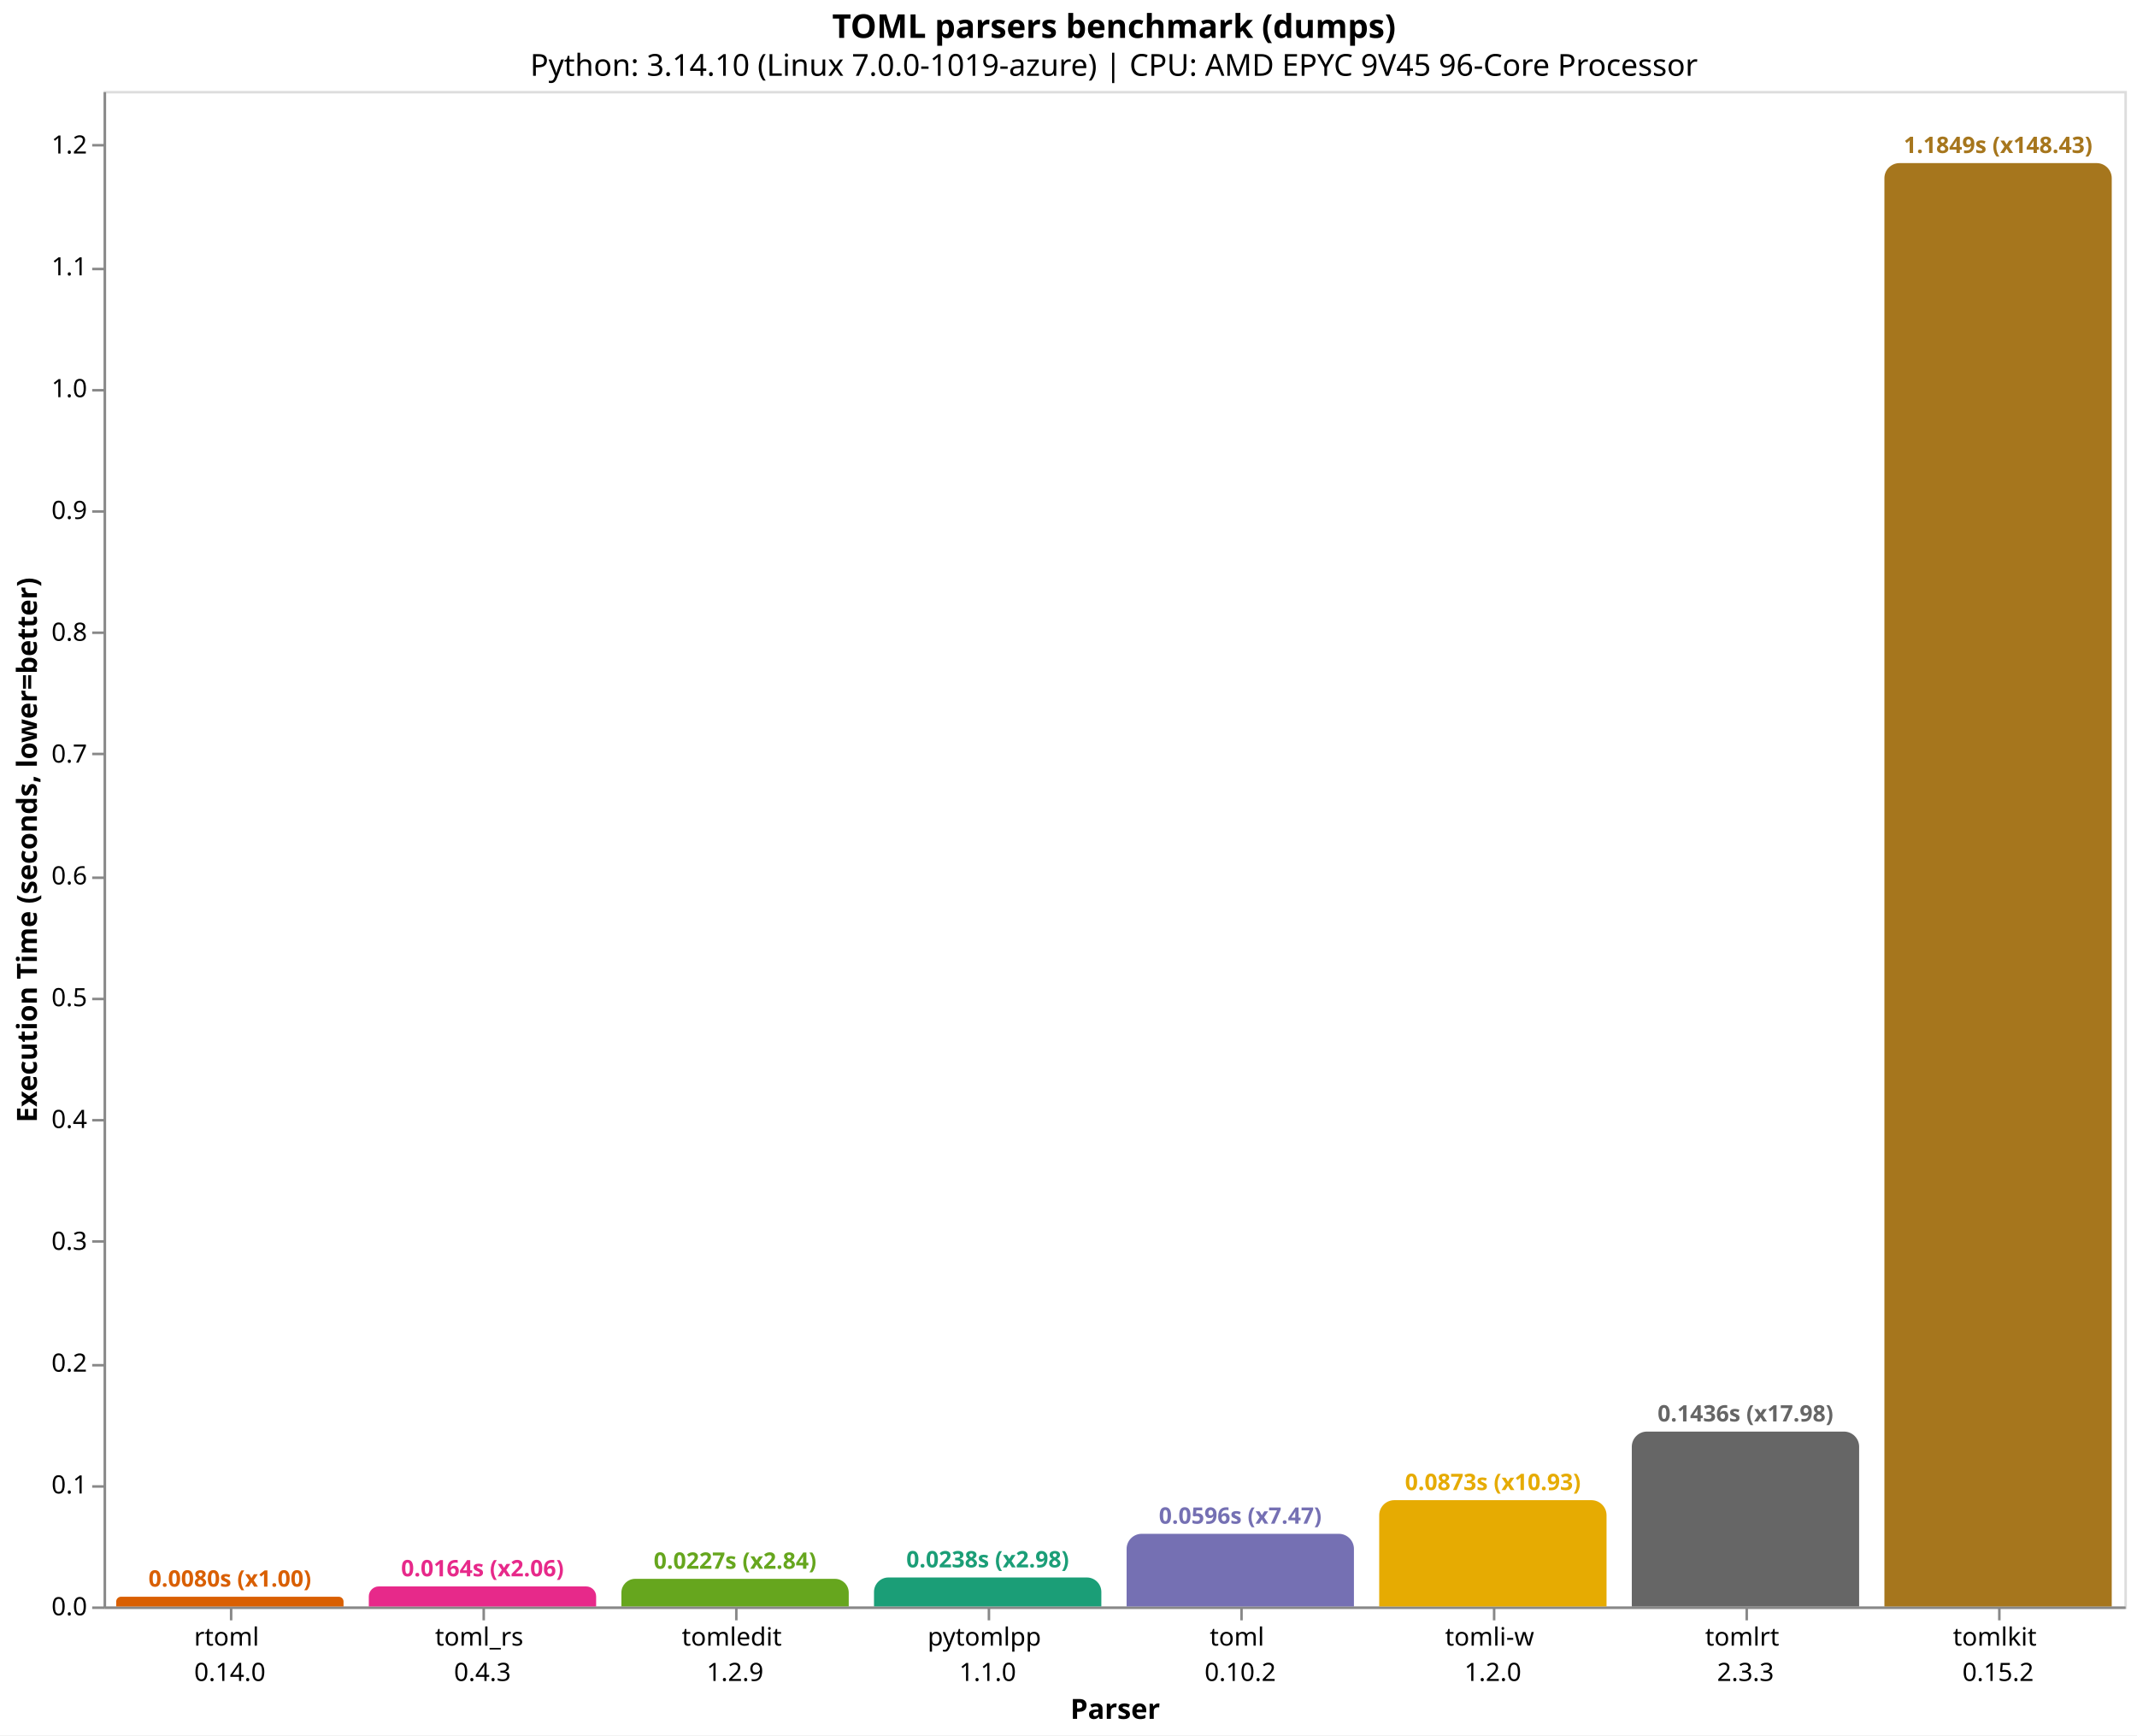
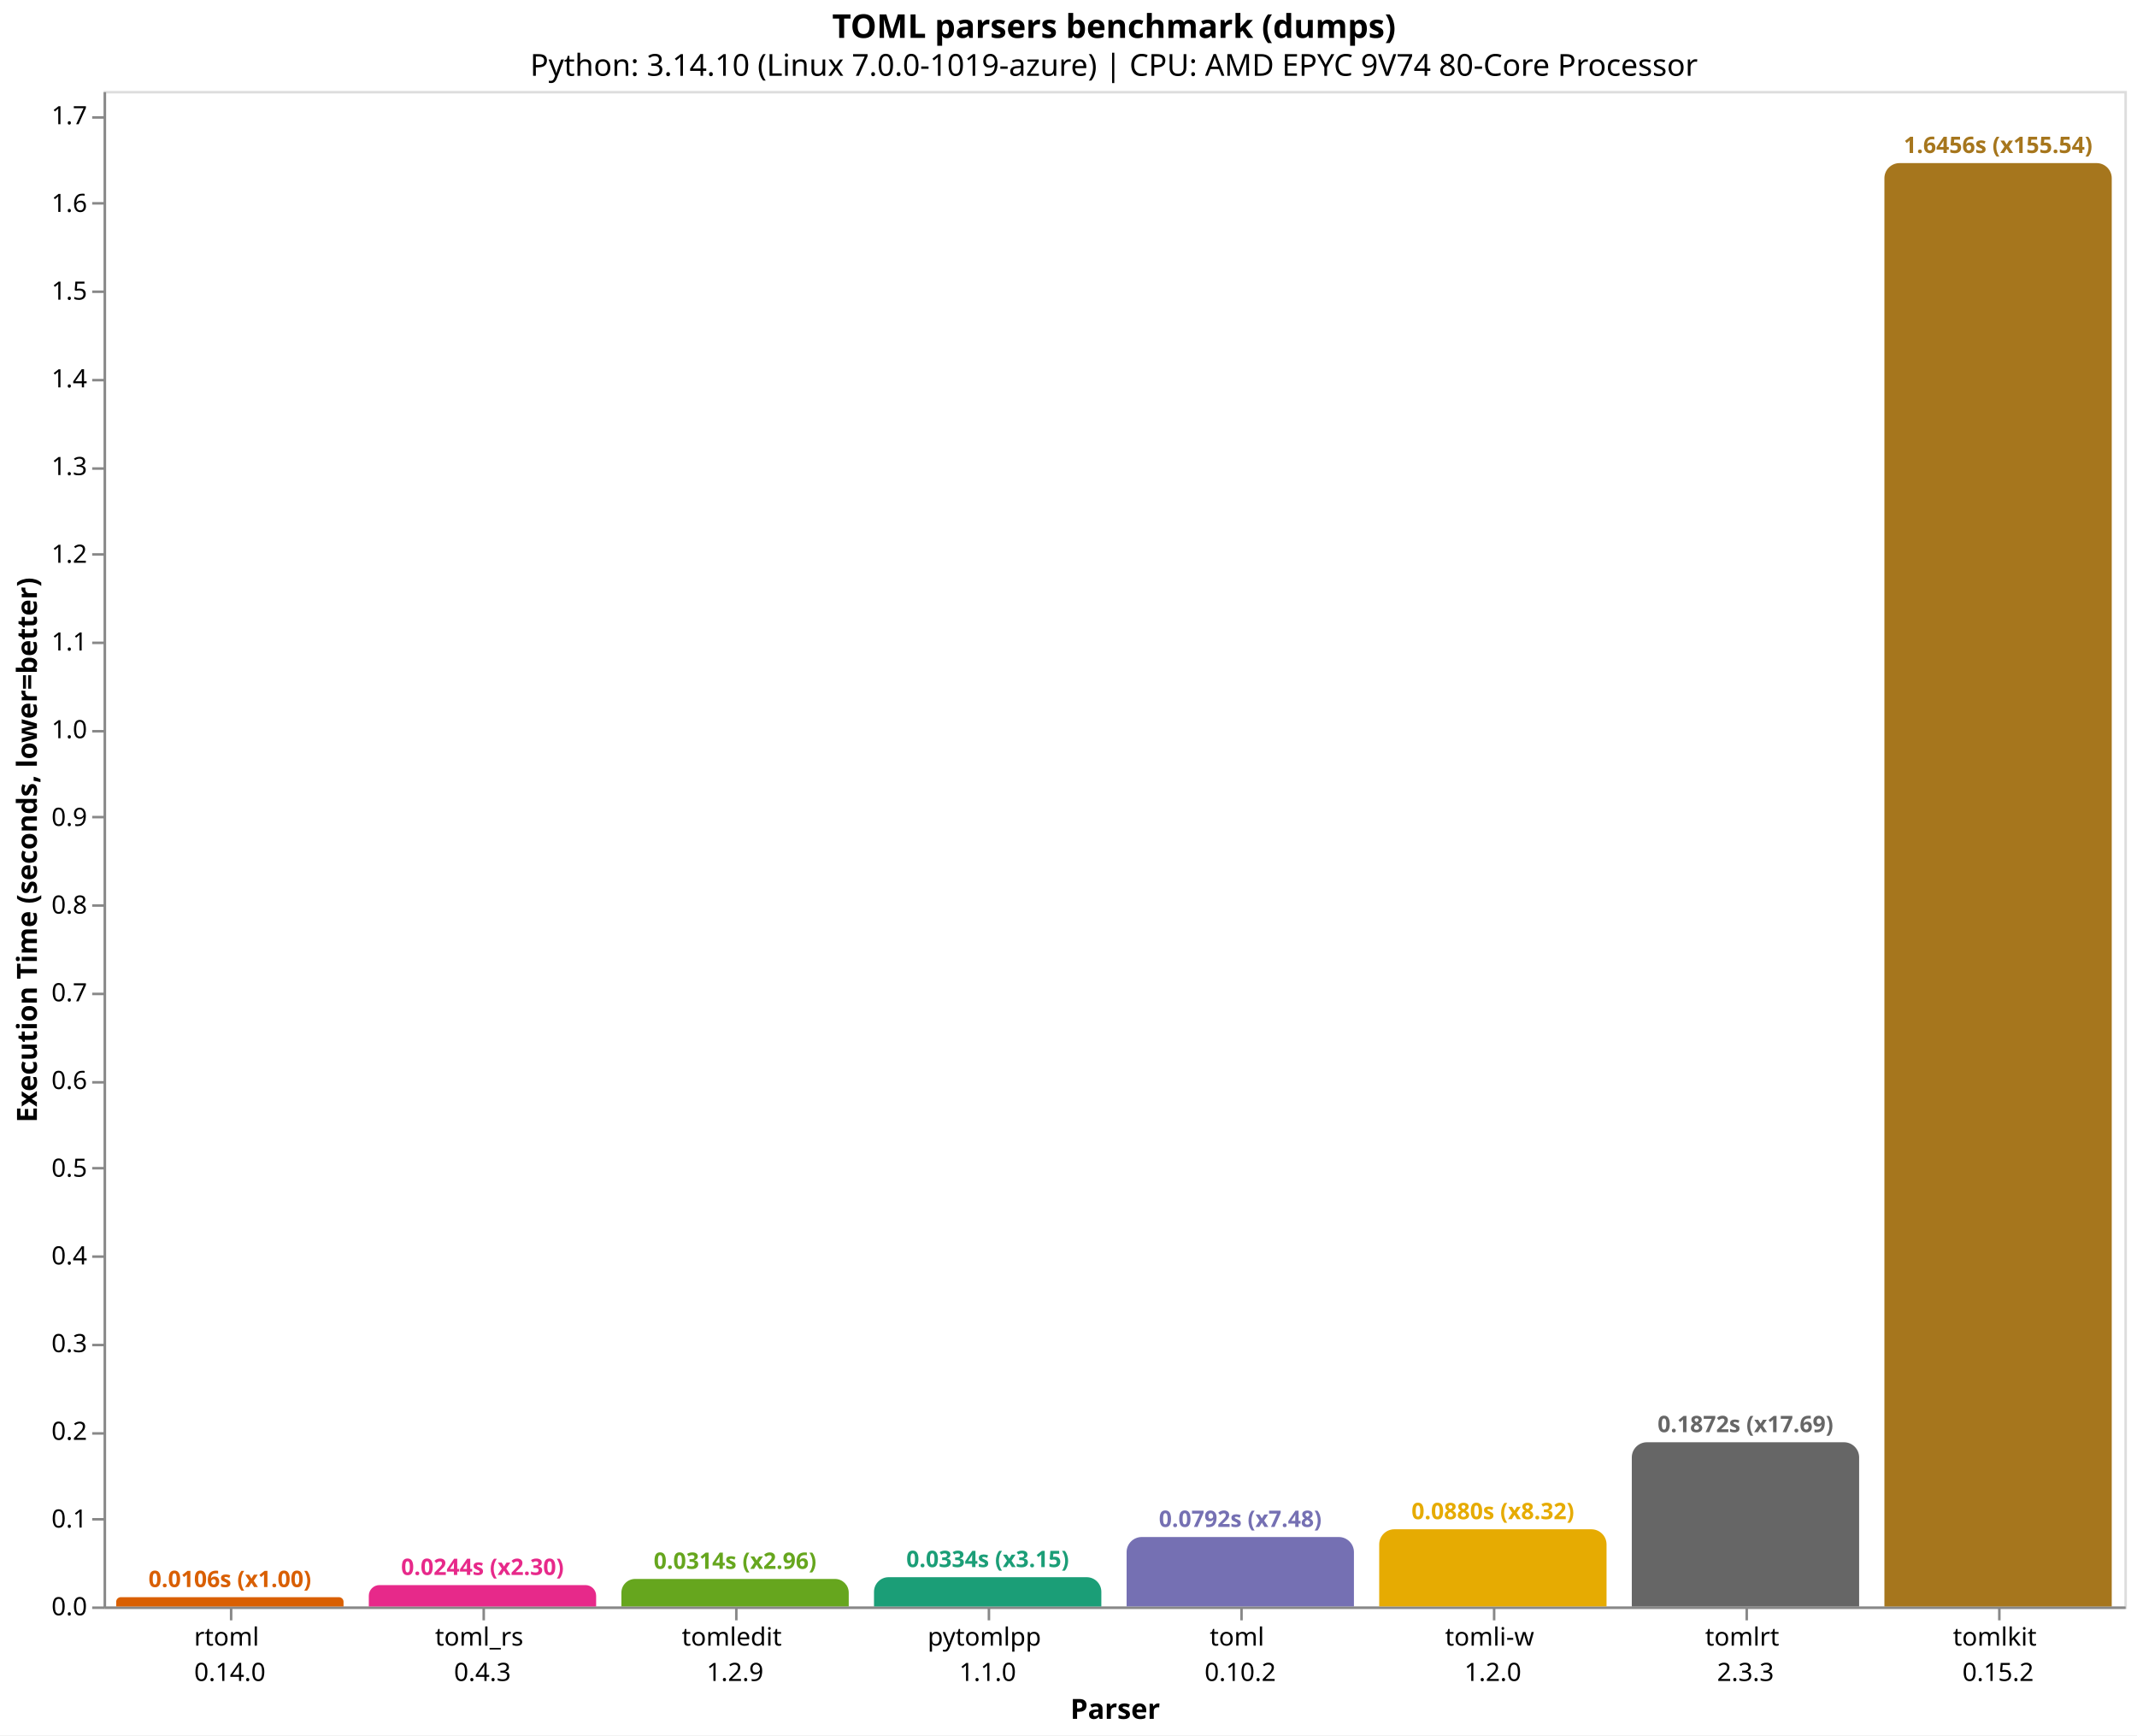
<svg xmlns="http://www.w3.org/2000/svg" version="1.1" class="marks" width="846" height="687" viewBox="0 0 846 687">
  <rect width="846" height="687" fill="white" />
  <g fill="none" stroke-miterlimit="10" transform="translate(41,36)">
    <g class="mark-group role-frame root" role="graphics-object" aria-roledescription="group mark container">
      <g transform="translate(0,0)">
        <path class="background" aria-hidden="true" d="M0.5,0.5h800v600h-800Z" stroke="#ddd" />
        <g>
          <g class="mark-group role-axis" role="graphics-symbol" aria-roledescription="axis" aria-label="X-axis titled 'Parser' for a discrete scale with 8 values: rtoml&#10;0.14.0, toml_rs&#10;0.4.3, tomledit&#10;1.2.9, pytomlpp&#10;1.1.0, toml&#10;0.10.2, ending with tomlkit&#10;0.15.2">
            <g transform="translate(0.5,600.5)">
              <path class="background" aria-hidden="true" d="M0,0h0v0h0Z" pointer-events="none" />
              <g>
                <g class="mark-rule role-axis-tick" pointer-events="none">
                  <line transform="translate(50,0)" x2="0" y2="5" stroke="#888" stroke-width="1" opacity="1" />
                  <line transform="translate(150,0)" x2="0" y2="5" stroke="#888" stroke-width="1" opacity="1" />
                  <line transform="translate(250,0)" x2="0" y2="5" stroke="#888" stroke-width="1" opacity="1" />
                  <line transform="translate(350,0)" x2="0" y2="5" stroke="#888" stroke-width="1" opacity="1" />
                  <line transform="translate(450,0)" x2="0" y2="5" stroke="#888" stroke-width="1" opacity="1" />
                  <line transform="translate(550,0)" x2="0" y2="5" stroke="#888" stroke-width="1" opacity="1" />
                  <line transform="translate(650,0)" x2="0" y2="5" stroke="#888" stroke-width="1" opacity="1" />
                  <line transform="translate(750,0)" x2="0" y2="5" stroke="#888" stroke-width="1" opacity="1" />
                </g>
                <g class="mark-text role-axis-label" pointer-events="none">
                  <text text-anchor="middle" transform="translate(49.5,15)" font-family="sans-serif" font-size="10px" fill="#000" opacity="1">
                    <tspan>rtoml</tspan>
                    <tspan x="0" dy="14">0.14.0</tspan>
                  </text>
                  <text text-anchor="middle" transform="translate(149.5,15)" font-family="sans-serif" font-size="10px" fill="#000" opacity="1">
                    <tspan>toml_rs</tspan>
                    <tspan x="0" dy="14">0.4.3</tspan>
                  </text>
                  <text text-anchor="middle" transform="translate(249.5,15)" font-family="sans-serif" font-size="10px" fill="#000" opacity="1">
                    <tspan>tomledit</tspan>
                    <tspan x="0" dy="14">1.2.9</tspan>
                  </text>
                  <text text-anchor="middle" transform="translate(349.5,15)" font-family="sans-serif" font-size="10px" fill="#000" opacity="1">
                    <tspan>pytomlpp</tspan>
                    <tspan x="0" dy="14">1.1.0</tspan>
                  </text>
                  <text text-anchor="middle" transform="translate(449.5,15)" font-family="sans-serif" font-size="10px" fill="#000" opacity="1">
                    <tspan>toml</tspan>
                    <tspan x="0" dy="14">0.10.2</tspan>
                  </text>
                  <text text-anchor="middle" transform="translate(549.5,15)" font-family="sans-serif" font-size="10px" fill="#000" opacity="1">
                    <tspan>tomli-w</tspan>
                    <tspan x="0" dy="14">1.2.0</tspan>
                  </text>
                  <text text-anchor="middle" transform="translate(649.5,15)" font-family="sans-serif" font-size="10px" fill="#000" opacity="1">
                    <tspan>tomlrt</tspan>
                    <tspan x="0" dy="14">2.3.3</tspan>
                  </text>
                  <text text-anchor="middle" transform="translate(749.5,15)" font-family="sans-serif" font-size="10px" fill="#000" opacity="1">
                    <tspan>tomlkit</tspan>
                    <tspan x="0" dy="14">0.15.2</tspan>
                  </text>
                </g>
                <g class="mark-rule role-axis-domain" pointer-events="none">
                  <line transform="translate(0,0)" x2="800" y2="0" stroke="#888" stroke-width="1" opacity="1" />
                </g>
                <g class="mark-text role-axis-title" pointer-events="none">
                  <text text-anchor="middle" transform="translate(400,44)" font-family="sans-serif" font-size="11px" font-weight="bold" fill="#000" opacity="1">Parser</text>
                </g>
              </g>
              <path class="foreground" aria-hidden="true" d="" pointer-events="none" display="none" />
            </g>
          </g>
-           <g class="mark-group role-axis" role="graphics-symbol" aria-roledescription="axis" aria-label="Y-axis titled 'Execution Time (seconds, lower=better)' for a linear scale with values from 0.0 to 1.2">
+           <g class="mark-group role-axis" role="graphics-symbol" aria-roledescription="axis" aria-label="Y-axis titled 'Execution Time (seconds, lower=better)' for a linear scale with values from 0.0 to 1.7">
            <g transform="translate(0.5,0.5)">
              <path class="background" aria-hidden="true" d="M0,0h0v0h0Z" pointer-events="none" />
              <g>
                <g class="mark-rule role-axis-tick" pointer-events="none">
                  <line transform="translate(0,600)" x2="-5" y2="0" stroke="#888" stroke-width="1" opacity="1" />
-                   <line transform="translate(0,552)" x2="-5" y2="0" stroke="#888" stroke-width="1" opacity="1" />
-                   <line transform="translate(0,504)" x2="-5" y2="0" stroke="#888" stroke-width="1" opacity="1" />
-                   <line transform="translate(0,455)" x2="-5" y2="0" stroke="#888" stroke-width="1" opacity="1" />
-                   <line transform="translate(0,407)" x2="-5" y2="0" stroke="#888" stroke-width="1" opacity="1" />
-                   <line transform="translate(0,359)" x2="-5" y2="0" stroke="#888" stroke-width="1" opacity="1" />
-                   <line transform="translate(0,311)" x2="-5" y2="0" stroke="#888" stroke-width="1" opacity="1" />
-                   <line transform="translate(0,262)" x2="-5" y2="0" stroke="#888" stroke-width="1" opacity="1" />
-                   <line transform="translate(0,214)" x2="-5" y2="0" stroke="#888" stroke-width="1" opacity="1" />
-                   <line transform="translate(0,166)" x2="-5" y2="0" stroke="#888" stroke-width="1" opacity="1" />
-                   <line transform="translate(0,118)" x2="-5" y2="0" stroke="#888" stroke-width="1" opacity="1" />
-                   <line transform="translate(0,70)" x2="-5" y2="0" stroke="#888" stroke-width="1" opacity="1" />
-                   <line transform="translate(0,21)" x2="-5" y2="0" stroke="#888" stroke-width="1" opacity="1" />
+                   <line transform="translate(0,565)" x2="-5" y2="0" stroke="#888" stroke-width="1" opacity="1" />
+                   <line transform="translate(0,531)" x2="-5" y2="0" stroke="#888" stroke-width="1" opacity="1" />
+                   <line transform="translate(0,496)" x2="-5" y2="0" stroke="#888" stroke-width="1" opacity="1" />
+                   <line transform="translate(0,461)" x2="-5" y2="0" stroke="#888" stroke-width="1" opacity="1" />
+                   <line transform="translate(0,426)" x2="-5" y2="0" stroke="#888" stroke-width="1" opacity="1" />
+                   <line transform="translate(0,392)" x2="-5" y2="0" stroke="#888" stroke-width="1" opacity="1" />
+                   <line transform="translate(0,357)" x2="-5" y2="0" stroke="#888" stroke-width="1" opacity="1" />
+                   <line transform="translate(0,322)" x2="-5" y2="0" stroke="#888" stroke-width="1" opacity="1" />
+                   <line transform="translate(0,287)" x2="-5" y2="0" stroke="#888" stroke-width="1" opacity="1" />
+                   <line transform="translate(0,253)" x2="-5" y2="0" stroke="#888" stroke-width="1" opacity="1" />
+                   <line transform="translate(0,218)" x2="-5" y2="0" stroke="#888" stroke-width="1" opacity="1" />
+                   <line transform="translate(0,183)" x2="-5" y2="0" stroke="#888" stroke-width="1" opacity="1" />
+                   <line transform="translate(0,149)" x2="-5" y2="0" stroke="#888" stroke-width="1" opacity="1" />
+                   <line transform="translate(0,114)" x2="-5" y2="0" stroke="#888" stroke-width="1" opacity="1" />
+                   <line transform="translate(0,79)" x2="-5" y2="0" stroke="#888" stroke-width="1" opacity="1" />
+                   <line transform="translate(0,44)" x2="-5" y2="0" stroke="#888" stroke-width="1" opacity="1" />
+                   <line transform="translate(0,10)" x2="-5" y2="0" stroke="#888" stroke-width="1" opacity="1" />
                </g>
                <g class="mark-text role-axis-label" pointer-events="none">
                  <text text-anchor="end" transform="translate(-7,603)" font-family="sans-serif" font-size="10px" fill="#000" opacity="1">0.0</text>
-                   <text text-anchor="end" transform="translate(-7,554.7739)" font-family="sans-serif" font-size="10px" fill="#000" opacity="1">0.1</text>
-                   <text text-anchor="end" transform="translate(-7,506.5478)" font-family="sans-serif" font-size="10px" fill="#000" opacity="1">0.2</text>
-                   <text text-anchor="end" transform="translate(-7,458.3217)" font-family="sans-serif" font-size="10px" fill="#000" opacity="1">0.3</text>
-                   <text text-anchor="end" transform="translate(-7,410.0957)" font-family="sans-serif" font-size="10px" fill="#000" opacity="1">0.4</text>
-                   <text text-anchor="end" transform="translate(-7,361.8696)" font-family="sans-serif" font-size="10px" fill="#000" opacity="1">0.5</text>
-                   <text text-anchor="end" transform="translate(-7,313.6435)" font-family="sans-serif" font-size="10px" fill="#000" opacity="1">0.6</text>
-                   <text text-anchor="end" transform="translate(-7,265.4174)" font-family="sans-serif" font-size="10px" fill="#000" opacity="1">0.7</text>
-                   <text text-anchor="end" transform="translate(-7,217.1913)" font-family="sans-serif" font-size="10px" fill="#000" opacity="1">0.8</text>
-                   <text text-anchor="end" transform="translate(-7,168.9652)" font-family="sans-serif" font-size="10px" fill="#000" opacity="1">0.9</text>
-                   <text text-anchor="end" transform="translate(-7,120.7392)" font-family="sans-serif" font-size="10px" fill="#000" opacity="1">1.0</text>
-                   <text text-anchor="end" transform="translate(-7,72.51307)" font-family="sans-serif" font-size="10px" fill="#000" opacity="1">1.1</text>
-                   <text text-anchor="end" transform="translate(-7,24.28698)" font-family="sans-serif" font-size="10px" fill="#000" opacity="1">1.2</text>
+                   <text text-anchor="end" transform="translate(-7,568.2756)" font-family="sans-serif" font-size="10px" fill="#000" opacity="1">0.1</text>
+                   <text text-anchor="end" transform="translate(-7,533.5512)" font-family="sans-serif" font-size="10px" fill="#000" opacity="1">0.2</text>
+                   <text text-anchor="end" transform="translate(-7,498.8268)" font-family="sans-serif" font-size="10px" fill="#000" opacity="1">0.3</text>
+                   <text text-anchor="end" transform="translate(-7,464.1024)" font-family="sans-serif" font-size="10px" fill="#000" opacity="1">0.4</text>
+                   <text text-anchor="end" transform="translate(-7,429.3779)" font-family="sans-serif" font-size="10px" fill="#000" opacity="1">0.5</text>
+                   <text text-anchor="end" transform="translate(-7,394.6535)" font-family="sans-serif" font-size="10px" fill="#000" opacity="1">0.6</text>
+                   <text text-anchor="end" transform="translate(-7,359.9291)" font-family="sans-serif" font-size="10px" fill="#000" opacity="1">0.7</text>
+                   <text text-anchor="end" transform="translate(-7,325.2047)" font-family="sans-serif" font-size="10px" fill="#000" opacity="1">0.8</text>
+                   <text text-anchor="end" transform="translate(-7,290.4803)" font-family="sans-serif" font-size="10px" fill="#000" opacity="1">0.9</text>
+                   <text text-anchor="end" transform="translate(-7,255.7559)" font-family="sans-serif" font-size="10px" fill="#000" opacity="1">1.0</text>
+                   <text text-anchor="end" transform="translate(-7,221.0315)" font-family="sans-serif" font-size="10px" fill="#000" opacity="1">1.1</text>
+                   <text text-anchor="end" transform="translate(-7,186.3071)" font-family="sans-serif" font-size="10px" fill="#000" opacity="1">1.2</text>
+                   <text text-anchor="end" transform="translate(-7,151.5826)" font-family="sans-serif" font-size="10px" fill="#000" opacity="1">1.3</text>
+                   <text text-anchor="end" transform="translate(-7,116.8582)" font-family="sans-serif" font-size="10px" fill="#000" opacity="1">1.4</text>
+                   <text text-anchor="end" transform="translate(-7,82.13382)" font-family="sans-serif" font-size="10px" fill="#000" opacity="1">1.5</text>
+                   <text text-anchor="end" transform="translate(-7,47.40941)" font-family="sans-serif" font-size="10px" fill="#000" opacity="1">1.6</text>
+                   <text text-anchor="end" transform="translate(-7,12.685)" font-family="sans-serif" font-size="10px" fill="#000" opacity="1">1.7</text>
                </g>
                <g class="mark-rule role-axis-domain" pointer-events="none">
                  <line transform="translate(0,600)" x2="0" y2="-600" stroke="#888" stroke-width="1" opacity="1" />
                </g>
                <g class="mark-text role-axis-title" pointer-events="none">
                  <text text-anchor="middle" transform="translate(-24.90137,300) rotate(-90) translate(0,-2)" font-family="sans-serif" font-size="11px" font-weight="bold" fill="#000" opacity="1">Execution Time (seconds, lower=better)</text>
                </g>
              </g>
              <path class="foreground" aria-hidden="true" d="" pointer-events="none" display="none" />
            </g>
          </g>
          <g class="mark-group role-scope" role="graphics-object" aria-roledescription="group mark container">
-             <g transform="translate(5,596.1502)">
-               <path class="background" aria-hidden="true" d="M1.925,0L88.075,0C89.137,0,90,0.863,90,1.925L90,3.85C90,3.85,90,3.85,90,3.85L0,3.85C0,3.85,0,3.85,0,3.85L0,1.925C0,0.863,0.863,0,1.925,0Z" />
+             <g transform="translate(5,596.3262)">
+               <path class="background" aria-hidden="true" d="M1.837,0L88.163,0C89.177,0,90,0.823,90,1.837L90,3.674C90,3.674,90,3.674,90,3.674L0,3.674C0,3.674,0,3.674,0,3.674L0,1.837C0,0.823,0.823,0,1.837,0Z" />
              <g clip-path="url(#clip9)">
                <g class="mark-group role-scope" role="graphics-object" aria-roledescription="group mark container">
-                   <g transform="translate(0,-596.1502)">
-                     <path class="background" aria-hidden="true" d="M0,0h90v0h-90Z" />
-                     <g>
-                       <g class="mark-rect role-mark layer_0_marks" role="graphics-object" aria-roledescription="rect mark container">
-                         <path aria-label="Parser: rtoml&#10;0.14.0; Execution Time (seconds, lower=better): 0.00798285799999; parser: rtoml; Execution Time (s): 0.0080; Slowdown: 1.00" role="graphics-symbol" aria-roledescription="bar" d="M0,596.15h90v3.85h-90Z" fill="#d95f02" />
-                       </g>
-                     </g>
-                     <path class="foreground" aria-hidden="true" d="" display="none" />
-                   </g>
-                 </g>
-               </g>
-               <path class="foreground" aria-hidden="true" d="" display="none" />
-             </g>
-             <g transform="translate(105,592.0719)">
-               <path class="background" aria-hidden="true" d="M3.964,0L86.036,0C88.224,0,90,1.776,90,3.964L90,7.928C90,7.928,90,7.928,90,7.928L0,7.928C0,7.928,0,7.928,0,7.928L0,3.964C0,1.776,1.776,0,3.964,0Z" />
+                   <g transform="translate(0,-596.3262)">
+                     <path class="background" aria-hidden="true" d="M0,0h90v0h-90Z" />
+                     <g>
+                       <g class="mark-rect role-mark layer_0_marks" role="graphics-object" aria-roledescription="rect mark container">
+                         <path aria-label="Parser: rtoml&#10;0.14.0; Execution Time (seconds, lower=better): 0.010579889; parser: rtoml; Execution Time (s): 0.0106; Slowdown: 1.00" role="graphics-symbol" aria-roledescription="bar" d="M0,596.326h90v3.674h-90Z" fill="#d95f02" />
+                       </g>
+                     </g>
+                     <path class="foreground" aria-hidden="true" d="" display="none" />
+                   </g>
+                 </g>
+               </g>
+               <path class="foreground" aria-hidden="true" d="" display="none" />
+             </g>
+             <g transform="translate(105,591.5397)">
+               <path class="background" aria-hidden="true" d="M4.23,0L85.77,0C88.105,0,90,1.895,90,4.23L90,8.46C90,8.46,90,8.46,90,8.46L0,8.46C0,8.46,0,8.46,0,8.46L0,4.23C0,1.895,1.895,0,4.23,0Z" />
              <g clip-path="url(#clip10)">
                <g class="mark-group role-scope" role="graphics-object" aria-roledescription="group mark container">
-                   <g transform="translate(0,-592.0719)">
-                     <path class="background" aria-hidden="true" d="M0,0h90v0h-90Z" />
-                     <g>
-                       <g class="mark-rect role-mark layer_0_marks" role="graphics-object" aria-roledescription="rect mark container">
-                         <path aria-label="Parser: toml_rs&#10;0.4.3; Execution Time (seconds, lower=better): 0.01643949; parser: toml_rs; Execution Time (s): 0.0164; Slowdown: 2.06" role="graphics-symbol" aria-roledescription="bar" d="M0,592.072h90v7.928h-90Z" fill="#e7298a" />
-                       </g>
-                     </g>
-                     <path class="foreground" aria-hidden="true" d="" display="none" />
-                   </g>
-                 </g>
-               </g>
-               <path class="foreground" aria-hidden="true" d="" display="none" />
-             </g>
-             <g transform="translate(205,589.0716)">
-               <path class="background" aria-hidden="true" d="M5.464,0L84.536,0C87.552,0,90,2.448,90,5.464L90,10.928C90,10.928,90,10.928,90,10.928L0,10.928C0,10.928,0,10.928,0,10.928L0,5.464C0,2.448,2.448,0,5.464,0Z" />
+                   <g transform="translate(0,-591.5397)">
+                     <path class="background" aria-hidden="true" d="M0,0h90v0h-90Z" />
+                     <g>
+                       <g class="mark-rect role-mark layer_0_marks" role="graphics-object" aria-roledescription="rect mark container">
+                         <path aria-label="Parser: toml_rs&#10;0.4.3; Execution Time (seconds, lower=better): 0.024364032; parser: toml_rs; Execution Time (s): 0.0244; Slowdown: 2.30" role="graphics-symbol" aria-roledescription="bar" d="M0,591.54h90v8.46h-90Z" fill="#e7298a" />
+                       </g>
+                     </g>
+                     <path class="foreground" aria-hidden="true" d="" display="none" />
+                   </g>
+                 </g>
+               </g>
+               <path class="foreground" aria-hidden="true" d="" display="none" />
+             </g>
+             <g transform="translate(205,589.1116)">
+               <path class="background" aria-hidden="true" d="M5.444,0L84.556,0C87.561,0,90,2.439,90,5.444L90,10.888C90,10.888,90,10.888,90,10.888L0,10.888C0,10.888,0,10.888,0,10.888L0,5.444C0,2.439,2.439,0,5.444,0Z" />
              <g clip-path="url(#clip11)">
                <g class="mark-group role-scope" role="graphics-object" aria-roledescription="group mark container">
-                   <g transform="translate(0,-589.0716)">
-                     <path class="background" aria-hidden="true" d="M0,0h90v0h-90Z" />
-                     <g>
-                       <g class="mark-rect role-mark layer_0_marks" role="graphics-object" aria-roledescription="rect mark container">
-                         <path aria-label="Parser: tomledit&#10;1.2.9; Execution Time (seconds, lower=better): 0.022660856; parser: tomledit; Execution Time (s): 0.0227; Slowdown: 2.84" role="graphics-symbol" aria-roledescription="bar" d="M0,589.072h90v10.928h-90Z" fill="#66a61e" />
-                       </g>
-                     </g>
-                     <path class="foreground" aria-hidden="true" d="" display="none" />
-                   </g>
-                 </g>
-               </g>
-               <path class="foreground" aria-hidden="true" d="" display="none" />
-             </g>
-             <g transform="translate(305,588.5285)">
-               <path class="background" aria-hidden="true" d="M5.736,0L84.264,0C87.43,0,90,2.57,90,5.736L90,11.471C90,11.471,90,11.471,90,11.471L0,11.471C0,11.471,0,11.471,0,11.471L0,5.736C0,2.57,2.57,0,5.736,0Z" />
+                   <g transform="translate(0,-589.1116)">
+                     <path class="background" aria-hidden="true" d="M0,0h90v0h-90Z" />
+                     <g>
+                       <g class="mark-rect role-mark layer_0_marks" role="graphics-object" aria-roledescription="rect mark container">
+                         <path aria-label="Parser: tomledit&#10;1.2.9; Execution Time (seconds, lower=better): 0.031356583; parser: tomledit; Execution Time (s): 0.0314; Slowdown: 2.96" role="graphics-symbol" aria-roledescription="bar" d="M0,589.112h90v10.888h-90Z" fill="#66a61e" />
+                       </g>
+                     </g>
+                     <path class="foreground" aria-hidden="true" d="" display="none" />
+                   </g>
+                 </g>
+               </g>
+               <path class="foreground" aria-hidden="true" d="" display="none" />
+             </g>
+             <g transform="translate(305,588.418)">
+               <path class="background" aria-hidden="true" d="M5.791,0L84.209,0C87.405,0,90,2.595,90,5.791L90,11.582C90,11.582,90,11.582,90,11.582L0,11.582C0,11.582,0,11.582,0,11.582L0,5.791C0,2.595,2.595,0,5.791,0Z" />
              <g clip-path="url(#clip12)">
                <g class="mark-group role-scope" role="graphics-object" aria-roledescription="group mark container">
-                   <g transform="translate(0,-588.5285)">
-                     <path class="background" aria-hidden="true" d="M0,0h90v0h-90Z" />
-                     <g>
-                       <g class="mark-rect role-mark layer_0_marks" role="graphics-object" aria-roledescription="rect mark container">
-                         <path aria-label="Parser: pytomlpp&#10;1.1.0; Execution Time (seconds, lower=better): 0.023786911; parser: pytomlpp; Execution Time (s): 0.0238; Slowdown: 2.98" role="graphics-symbol" aria-roledescription="bar" d="M0,588.529h90v11.471h-90Z" fill="#1b9e77" />
-                       </g>
-                     </g>
-                     <path class="foreground" aria-hidden="true" d="" display="none" />
-                   </g>
-                 </g>
-               </g>
-               <path class="foreground" aria-hidden="true" d="" display="none" />
-             </g>
-             <g transform="translate(405,571.2399)">
-               <path class="background" aria-hidden="true" d="M6,0L84,0C87.311,0,90,2.689,90,6L90,28.76C90,28.76,90,28.76,90,28.76L0,28.76C0,28.76,0,28.76,0,28.76L0,6C0,2.689,2.689,0,6,0Z" />
+                   <g transform="translate(0,-588.418)">
+                     <path class="background" aria-hidden="true" d="M0,0h90v0h-90Z" />
+                     <g>
+                       <g class="mark-rect role-mark layer_0_marks" role="graphics-object" aria-roledescription="rect mark container">
+                         <path aria-label="Parser: pytomlpp&#10;1.1.0; Execution Time (seconds, lower=better): 0.033354142; parser: pytomlpp; Execution Time (s): 0.0334; Slowdown: 3.15" role="graphics-symbol" aria-roledescription="bar" d="M0,588.418h90v11.582h-90Z" fill="#1b9e77" />
+                       </g>
+                     </g>
+                     <path class="foreground" aria-hidden="true" d="" display="none" />
+                   </g>
+                 </g>
+               </g>
+               <path class="foreground" aria-hidden="true" d="" display="none" />
+             </g>
+             <g transform="translate(405,572.5106)">
+               <path class="background" aria-hidden="true" d="M6,0L84,0C87.311,0,90,2.689,90,6L90,27.489C90,27.489,90,27.489,90,27.489L0,27.489C0,27.489,0,27.489,0,27.489L0,6C0,2.689,2.689,0,6,0Z" />
              <g clip-path="url(#clip13)">
                <g class="mark-group role-scope" role="graphics-object" aria-roledescription="group mark container">
-                   <g transform="translate(0,-571.2399)">
-                     <path class="background" aria-hidden="true" d="M0,0h90v0h-90Z" />
-                     <g>
-                       <g class="mark-rect role-mark layer_0_marks" role="graphics-object" aria-roledescription="rect mark container">
-                         <path aria-label="Parser: toml&#10;0.10.2; Execution Time (seconds, lower=better): 0.059636072; parser: toml; Execution Time (s): 0.0596; Slowdown: 7.47" role="graphics-symbol" aria-roledescription="bar" d="M0,571.24h90v28.76h-90Z" fill="#7570b3" />
-                       </g>
-                     </g>
-                     <path class="foreground" aria-hidden="true" d="" display="none" />
-                   </g>
-                 </g>
-               </g>
-               <path class="foreground" aria-hidden="true" d="" display="none" />
-             </g>
-             <g transform="translate(505,557.9222)">
-               <path class="background" aria-hidden="true" d="M6,0L84,0C87.311,0,90,2.689,90,6L90,42.078C90,42.078,90,42.078,90,42.078L0,42.078C0,42.078,0,42.078,0,42.078L0,6C0,2.689,2.689,0,6,0Z" />
+                   <g transform="translate(0,-572.5106)">
+                     <path class="background" aria-hidden="true" d="M0,0h90v0h-90Z" />
+                     <g>
+                       <g class="mark-rect role-mark layer_0_marks" role="graphics-object" aria-roledescription="rect mark container">
+                         <path aria-label="Parser: toml&#10;0.10.2; Execution Time (seconds, lower=better): 0.079164344; parser: toml; Execution Time (s): 0.0792; Slowdown: 7.48" role="graphics-symbol" aria-roledescription="bar" d="M0,572.511h90v27.489h-90Z" fill="#7570b3" />
+                       </g>
+                     </g>
+                     <path class="foreground" aria-hidden="true" d="" display="none" />
+                   </g>
+                 </g>
+               </g>
+               <path class="foreground" aria-hidden="true" d="" display="none" />
+             </g>
+             <g transform="translate(505,569.4495)">
+               <path class="background" aria-hidden="true" d="M6,0L84,0C87.311,0,90,2.689,90,6L90,30.55C90,30.55,90,30.55,90,30.55L0,30.55C0,30.55,0,30.55,0,30.55L0,6C0,2.689,2.689,0,6,0Z" />
              <g clip-path="url(#clip14)">
                <g class="mark-group role-scope" role="graphics-object" aria-roledescription="group mark container">
-                   <g transform="translate(0,-557.9222)">
-                     <path class="background" aria-hidden="true" d="M0,0h90v0h-90Z" />
-                     <g>
-                       <g class="mark-rect role-mark layer_0_marks" role="graphics-object" aria-roledescription="rect mark container">
-                         <path aria-label="Parser: tomli-w&#10;1.2.0; Execution Time (seconds, lower=better): 0.087251167; parser: tomli-w; Execution Time (s): 0.0873; Slowdown: 10.93" role="graphics-symbol" aria-roledescription="bar" d="M0,557.922h90v42.078h-90Z" fill="#e6ab02" />
-                       </g>
-                     </g>
-                     <path class="foreground" aria-hidden="true" d="" display="none" />
-                   </g>
-                 </g>
-               </g>
-               <path class="foreground" aria-hidden="true" d="" display="none" />
-             </g>
-             <g transform="translate(605,530.7697)">
-               <path class="background" aria-hidden="true" d="M6,0L84,0C87.311,0,90,2.689,90,6L90,69.23C90,69.23,90,69.23,90,69.23L0,69.23C0,69.23,0,69.23,0,69.23L0,6C0,2.689,2.689,0,6,0Z" />
+                   <g transform="translate(0,-569.4495)">
+                     <path class="background" aria-hidden="true" d="M0,0h90v0h-90Z" />
+                     <g>
+                       <g class="mark-rect role-mark layer_0_marks" role="graphics-object" aria-roledescription="rect mark container">
+                         <path aria-label="Parser: tomli-w&#10;1.2.0; Execution Time (seconds, lower=better): 0.087979846; parser: tomli-w; Execution Time (s): 0.0880; Slowdown: 8.32" role="graphics-symbol" aria-roledescription="bar" d="M0,569.45h90v30.55h-90Z" fill="#e6ab02" />
+                       </g>
+                     </g>
+                     <path class="foreground" aria-hidden="true" d="" display="none" />
+                   </g>
+                 </g>
+               </g>
+               <path class="foreground" aria-hidden="true" d="" display="none" />
+             </g>
+             <g transform="translate(605,534.995)">
+               <path class="background" aria-hidden="true" d="M6,0L84,0C87.311,0,90,2.689,90,6L90,65.005C90,65.005,90,65.005,90,65.005L0,65.005C0,65.005,0,65.005,0,65.005L0,6C0,2.689,2.689,0,6,0Z" />
              <g clip-path="url(#clip15)">
                <g class="mark-group role-scope" role="graphics-object" aria-roledescription="group mark container">
-                   <g transform="translate(0,-530.7697)">
-                     <path class="background" aria-hidden="true" d="M0,0h90v0h-90Z" />
-                     <g>
-                       <g class="mark-rect role-mark layer_0_marks" role="graphics-object" aria-roledescription="rect mark container">
-                         <path aria-label="Parser: tomlrt&#10;2.3.3; Execution Time (seconds, lower=better): 0.143553691; parser: tomlrt; Execution Time (s): 0.1436; Slowdown: 17.98" role="graphics-symbol" aria-roledescription="bar" d="M0,530.77h90v69.23h-90Z" fill="#666666" />
+                   <g transform="translate(0,-534.995)">
+                     <path class="background" aria-hidden="true" d="M0,0h90v0h-90Z" />
+                     <g>
+                       <g class="mark-rect role-mark layer_0_marks" role="graphics-object" aria-roledescription="rect mark container">
+                         <path aria-label="Parser: tomlrt&#10;2.3.3; Execution Time (seconds, lower=better): 0.187202456; parser: tomlrt; Execution Time (s): 0.1872; Slowdown: 17.69" role="graphics-symbol" aria-roledescription="bar" d="M0,534.995h90v65.005h-90Z" fill="#666666" />
                      </g>
                    </g>
                    <path class="foreground" aria-hidden="true" d="" display="none" />
                  </g>
                </g>
              </g>
              <path class="foreground" aria-hidden="true" d="" display="none" />
            </g>
            <g transform="translate(705,28.57143)">
              <path class="background" aria-hidden="true" d="M6,0L84,0C87.311,0,90,2.689,90,6L90,571.429C90,571.429,90,571.429,90,571.429L0,571.429C0,571.429,0,571.429,0,571.429L0,6C0,2.689,2.689,0,6,0Z" />
              <g clip-path="url(#clip16)">
                <g class="mark-group role-scope" role="graphics-object" aria-roledescription="group mark container">
                  <g transform="translate(0,-28.57143)">
                    <path class="background" aria-hidden="true" d="M0,0h90v0h-90Z" />
                    <g>
                      <g class="mark-rect role-mark layer_0_marks" role="graphics-object" aria-roledescription="rect mark container">
-                         <path aria-label="Parser: tomlkit&#10;0.15.2; Execution Time (seconds, lower=better): 1.184895214; parser: tomlkit; Execution Time (s): 1.1849; Slowdown: 148.43" role="graphics-symbol" aria-roledescription="bar" d="M0,28.571h90v571.429h-90Z" fill="#a6761d" />
+                         <path aria-label="Parser: tomlkit&#10;0.15.2; Execution Time (seconds, lower=better): 1.645610502; parser: tomlkit; Execution Time (s): 1.6456; Slowdown: 155.54" role="graphics-symbol" aria-roledescription="bar" d="M0,28.571h90v571.429h-90Z" fill="#a6761d" />
                      </g>
                    </g>
                    <path class="foreground" aria-hidden="true" d="" display="none" />
                  </g>
                </g>
              </g>
              <path class="foreground" aria-hidden="true" d="" display="none" />
            </g>
          </g>
          <g class="mark-text role-mark layer_1_marks" role="graphics-object" aria-roledescription="text mark container">
-             <text aria-label="Parser: rtoml&#10;0.14.0; Execution Time (seconds, lower=better): 0.00798285799999; parser: rtoml; label: 0.0080s (x1.00); Execution Time (s): 0.0080; Slowdown: 1.00" role="graphics-symbol" aria-roledescription="text mark" text-anchor="middle" transform="translate(50,592.1502)" font-family="sans-serif" font-size="9px" font-weight="bold" fill="#d95f02">0.0080s (x1.00)</text>
-             <text aria-label="Parser: toml_rs&#10;0.4.3; Execution Time (seconds, lower=better): 0.01643949; parser: toml_rs; label: 0.0164s (x2.06); Execution Time (s): 0.0164; Slowdown: 2.06" role="graphics-symbol" aria-roledescription="text mark" text-anchor="middle" transform="translate(150,588.0719)" font-family="sans-serif" font-size="9px" font-weight="bold" fill="#e7298a">0.0164s (x2.06)</text>
-             <text aria-label="Parser: tomledit&#10;1.2.9; Execution Time (seconds, lower=better): 0.022660856; parser: tomledit; label: 0.0227s (x2.84); Execution Time (s): 0.0227; Slowdown: 2.84" role="graphics-symbol" aria-roledescription="text mark" text-anchor="middle" transform="translate(250,585.0716)" font-family="sans-serif" font-size="9px" font-weight="bold" fill="#66a61e">0.0227s (x2.84)</text>
-             <text aria-label="Parser: pytomlpp&#10;1.1.0; Execution Time (seconds, lower=better): 0.023786911; parser: pytomlpp; label: 0.0238s (x2.98); Execution Time (s): 0.0238; Slowdown: 2.98" role="graphics-symbol" aria-roledescription="text mark" text-anchor="middle" transform="translate(350,584.5285)" font-family="sans-serif" font-size="9px" font-weight="bold" fill="#1b9e77">0.0238s (x2.98)</text>
-             <text aria-label="Parser: toml&#10;0.10.2; Execution Time (seconds, lower=better): 0.059636072; parser: toml; label: 0.0596s (x7.47); Execution Time (s): 0.0596; Slowdown: 7.47" role="graphics-symbol" aria-roledescription="text mark" text-anchor="middle" transform="translate(450,567.2399)" font-family="sans-serif" font-size="9px" font-weight="bold" fill="#7570b3">0.0596s (x7.47)</text>
-             <text aria-label="Parser: tomli-w&#10;1.2.0; Execution Time (seconds, lower=better): 0.087251167; parser: tomli-w; label: 0.0873s (x10.93); Execution Time (s): 0.0873; Slowdown: 10.93" role="graphics-symbol" aria-roledescription="text mark" text-anchor="middle" transform="translate(550,553.9222)" font-family="sans-serif" font-size="9px" font-weight="bold" fill="#e6ab02">0.0873s (x10.93)</text>
-             <text aria-label="Parser: tomlrt&#10;2.3.3; Execution Time (seconds, lower=better): 0.143553691; parser: tomlrt; label: 0.1436s (x17.98); Execution Time (s): 0.1436; Slowdown: 17.98" role="graphics-symbol" aria-roledescription="text mark" text-anchor="middle" transform="translate(650,526.7697)" font-family="sans-serif" font-size="9px" font-weight="bold" fill="#666666">0.1436s (x17.98)</text>
-             <text aria-label="Parser: tomlkit&#10;0.15.2; Execution Time (seconds, lower=better): 1.184895214; parser: tomlkit; label: 1.1849s (x148.43); Execution Time (s): 1.1849; Slowdown: 148.43" role="graphics-symbol" aria-roledescription="text mark" text-anchor="middle" transform="translate(750,24.57143)" font-family="sans-serif" font-size="9px" font-weight="bold" fill="#a6761d">1.1849s (x148.43)</text>
+             <text aria-label="Parser: rtoml&#10;0.14.0; Execution Time (seconds, lower=better): 0.010579889; parser: rtoml; label: 0.0106s (x1.00); Execution Time (s): 0.0106; Slowdown: 1.00" role="graphics-symbol" aria-roledescription="text mark" text-anchor="middle" transform="translate(50,592.3262)" font-family="sans-serif" font-size="9px" font-weight="bold" fill="#d95f02">0.0106s (x1.00)</text>
+             <text aria-label="Parser: toml_rs&#10;0.4.3; Execution Time (seconds, lower=better): 0.024364032; parser: toml_rs; label: 0.0244s (x2.30); Execution Time (s): 0.0244; Slowdown: 2.30" role="graphics-symbol" aria-roledescription="text mark" text-anchor="middle" transform="translate(150,587.5397)" font-family="sans-serif" font-size="9px" font-weight="bold" fill="#e7298a">0.0244s (x2.30)</text>
+             <text aria-label="Parser: tomledit&#10;1.2.9; Execution Time (seconds, lower=better): 0.031356583; parser: tomledit; label: 0.0314s (x2.96); Execution Time (s): 0.0314; Slowdown: 2.96" role="graphics-symbol" aria-roledescription="text mark" text-anchor="middle" transform="translate(250,585.1116)" font-family="sans-serif" font-size="9px" font-weight="bold" fill="#66a61e">0.0314s (x2.96)</text>
+             <text aria-label="Parser: pytomlpp&#10;1.1.0; Execution Time (seconds, lower=better): 0.033354142; parser: pytomlpp; label: 0.0334s (x3.15); Execution Time (s): 0.0334; Slowdown: 3.15" role="graphics-symbol" aria-roledescription="text mark" text-anchor="middle" transform="translate(350,584.418)" font-family="sans-serif" font-size="9px" font-weight="bold" fill="#1b9e77">0.0334s (x3.15)</text>
+             <text aria-label="Parser: toml&#10;0.10.2; Execution Time (seconds, lower=better): 0.079164344; parser: toml; label: 0.0792s (x7.48); Execution Time (s): 0.0792; Slowdown: 7.48" role="graphics-symbol" aria-roledescription="text mark" text-anchor="middle" transform="translate(450,568.5106)" font-family="sans-serif" font-size="9px" font-weight="bold" fill="#7570b3">0.0792s (x7.48)</text>
+             <text aria-label="Parser: tomli-w&#10;1.2.0; Execution Time (seconds, lower=better): 0.087979846; parser: tomli-w; label: 0.0880s (x8.32); Execution Time (s): 0.0880; Slowdown: 8.32" role="graphics-symbol" aria-roledescription="text mark" text-anchor="middle" transform="translate(550,565.4495)" font-family="sans-serif" font-size="9px" font-weight="bold" fill="#e6ab02">0.0880s (x8.32)</text>
+             <text aria-label="Parser: tomlrt&#10;2.3.3; Execution Time (seconds, lower=better): 0.187202456; parser: tomlrt; label: 0.1872s (x17.69); Execution Time (s): 0.1872; Slowdown: 17.69" role="graphics-symbol" aria-roledescription="text mark" text-anchor="middle" transform="translate(650,530.995)" font-family="sans-serif" font-size="9px" font-weight="bold" fill="#666666">0.1872s (x17.69)</text>
+             <text aria-label="Parser: tomlkit&#10;0.15.2; Execution Time (seconds, lower=better): 1.645610502; parser: tomlkit; label: 1.6456s (x155.54); Execution Time (s): 1.6456; Slowdown: 155.54" role="graphics-symbol" aria-roledescription="text mark" text-anchor="middle" transform="translate(750,24.57143)" font-family="sans-serif" font-size="9px" font-weight="bold" fill="#a6761d">1.6456s (x155.54)</text>
          </g>
          <g class="mark-group role-title">
            <g transform="translate(400,-31)">
              <path class="background" aria-hidden="true" d="M0,0h0v0h0Z" pointer-events="none" />
              <g>
                <g class="mark-text role-title-text" role="graphics-symbol" aria-roledescription="title" aria-label="Title text 'TOML parsers benchmark (dumps)'" pointer-events="none">
                  <text text-anchor="middle" transform="translate(0,10)" font-family="sans-serif" font-size="13px" font-weight="bold" fill="#000" opacity="1">TOML parsers benchmark (dumps)</text>
                </g>
-                 <g class="mark-text role-title-subtitle" role="graphics-symbol" aria-roledescription="subtitle" aria-label="Subtitle text 'Python: 3.14.10 (Linux 7.0.0-1019-azure) | CPU: AMD EPYC 9V45 96-Core Processor'" pointer-events="none">
-                   <text text-anchor="middle" transform="translate(0,25)" font-family="sans-serif" font-size="12px" fill="#000" opacity="1">Python: 3.14.10 (Linux 7.0.0-1019-azure) | CPU: AMD EPYC 9V45 96-Core Processor</text>
+                 <g class="mark-text role-title-subtitle" role="graphics-symbol" aria-roledescription="subtitle" aria-label="Subtitle text 'Python: 3.14.10 (Linux 7.0.0-1019-azure) | CPU: AMD EPYC 9V74 80-Core Processor'" pointer-events="none">
+                   <text text-anchor="middle" transform="translate(0,25)" font-family="sans-serif" font-size="12px" fill="#000" opacity="1">Python: 3.14.10 (Linux 7.0.0-1019-azure) | CPU: AMD EPYC 9V74 80-Core Processor</text>
                </g>
              </g>
              <path class="foreground" aria-hidden="true" d="" pointer-events="none" display="none" />
            </g>
          </g>
        </g>
        <path class="foreground" aria-hidden="true" d="" display="none" />
      </g>
    </g>
  </g>
  <defs>
    <clipPath id="clip9">
-       <path d="M1.925,0L88.075,0C89.137,0,90,0.863,90,1.925L90,3.85C90,3.85,90,3.85,90,3.85L0,3.85C0,3.85,0,3.85,0,3.85L0,1.925C0,0.863,0.863,0,1.925,0Z" />
+       <path d="M1.837,0L88.163,0C89.177,0,90,0.823,90,1.837L90,3.674C90,3.674,90,3.674,90,3.674L0,3.674C0,3.674,0,3.674,0,3.674L0,1.837C0,0.823,0.823,0,1.837,0Z" />
    </clipPath>
    <clipPath id="clip10">
-       <path d="M3.964,0L86.036,0C88.224,0,90,1.776,90,3.964L90,7.928C90,7.928,90,7.928,90,7.928L0,7.928C0,7.928,0,7.928,0,7.928L0,3.964C0,1.776,1.776,0,3.964,0Z" />
+       <path d="M4.23,0L85.77,0C88.105,0,90,1.895,90,4.23L90,8.46C90,8.46,90,8.46,90,8.46L0,8.46C0,8.46,0,8.46,0,8.46L0,4.23C0,1.895,1.895,0,4.23,0Z" />
    </clipPath>
    <clipPath id="clip11">
-       <path d="M5.464,0L84.536,0C87.552,0,90,2.448,90,5.464L90,10.928C90,10.928,90,10.928,90,10.928L0,10.928C0,10.928,0,10.928,0,10.928L0,5.464C0,2.448,2.448,0,5.464,0Z" />
+       <path d="M5.444,0L84.556,0C87.561,0,90,2.439,90,5.444L90,10.888C90,10.888,90,10.888,90,10.888L0,10.888C0,10.888,0,10.888,0,10.888L0,5.444C0,2.439,2.439,0,5.444,0Z" />
    </clipPath>
    <clipPath id="clip12">
-       <path d="M5.736,0L84.264,0C87.43,0,90,2.57,90,5.736L90,11.471C90,11.471,90,11.471,90,11.471L0,11.471C0,11.471,0,11.471,0,11.471L0,5.736C0,2.57,2.57,0,5.736,0Z" />
+       <path d="M5.791,0L84.209,0C87.405,0,90,2.595,90,5.791L90,11.582C90,11.582,90,11.582,90,11.582L0,11.582C0,11.582,0,11.582,0,11.582L0,5.791C0,2.595,2.595,0,5.791,0Z" />
    </clipPath>
    <clipPath id="clip13">
-       <path d="M6,0L84,0C87.311,0,90,2.689,90,6L90,28.76C90,28.76,90,28.76,90,28.76L0,28.76C0,28.76,0,28.76,0,28.76L0,6C0,2.689,2.689,0,6,0Z" />
+       <path d="M6,0L84,0C87.311,0,90,2.689,90,6L90,27.489C90,27.489,90,27.489,90,27.489L0,27.489C0,27.489,0,27.489,0,27.489L0,6C0,2.689,2.689,0,6,0Z" />
    </clipPath>
    <clipPath id="clip14">
-       <path d="M6,0L84,0C87.311,0,90,2.689,90,6L90,42.078C90,42.078,90,42.078,90,42.078L0,42.078C0,42.078,0,42.078,0,42.078L0,6C0,2.689,2.689,0,6,0Z" />
+       <path d="M6,0L84,0C87.311,0,90,2.689,90,6L90,30.55C90,30.55,90,30.55,90,30.55L0,30.55C0,30.55,0,30.55,0,30.55L0,6C0,2.689,2.689,0,6,0Z" />
    </clipPath>
    <clipPath id="clip15">
-       <path d="M6,0L84,0C87.311,0,90,2.689,90,6L90,69.23C90,69.23,90,69.23,90,69.23L0,69.23C0,69.23,0,69.23,0,69.23L0,6C0,2.689,2.689,0,6,0Z" />
+       <path d="M6,0L84,0C87.311,0,90,2.689,90,6L90,65.005C90,65.005,90,65.005,90,65.005L0,65.005C0,65.005,0,65.005,0,65.005L0,6C0,2.689,2.689,0,6,0Z" />
    </clipPath>
    <clipPath id="clip16">
      <path d="M6,0L84,0C87.311,0,90,2.689,90,6L90,571.429C90,571.429,90,571.429,90,571.429L0,571.429C0,571.429,0,571.429,0,571.429L0,6C0,2.689,2.689,0,6,0Z" />
    </clipPath>
  </defs>
</svg>
